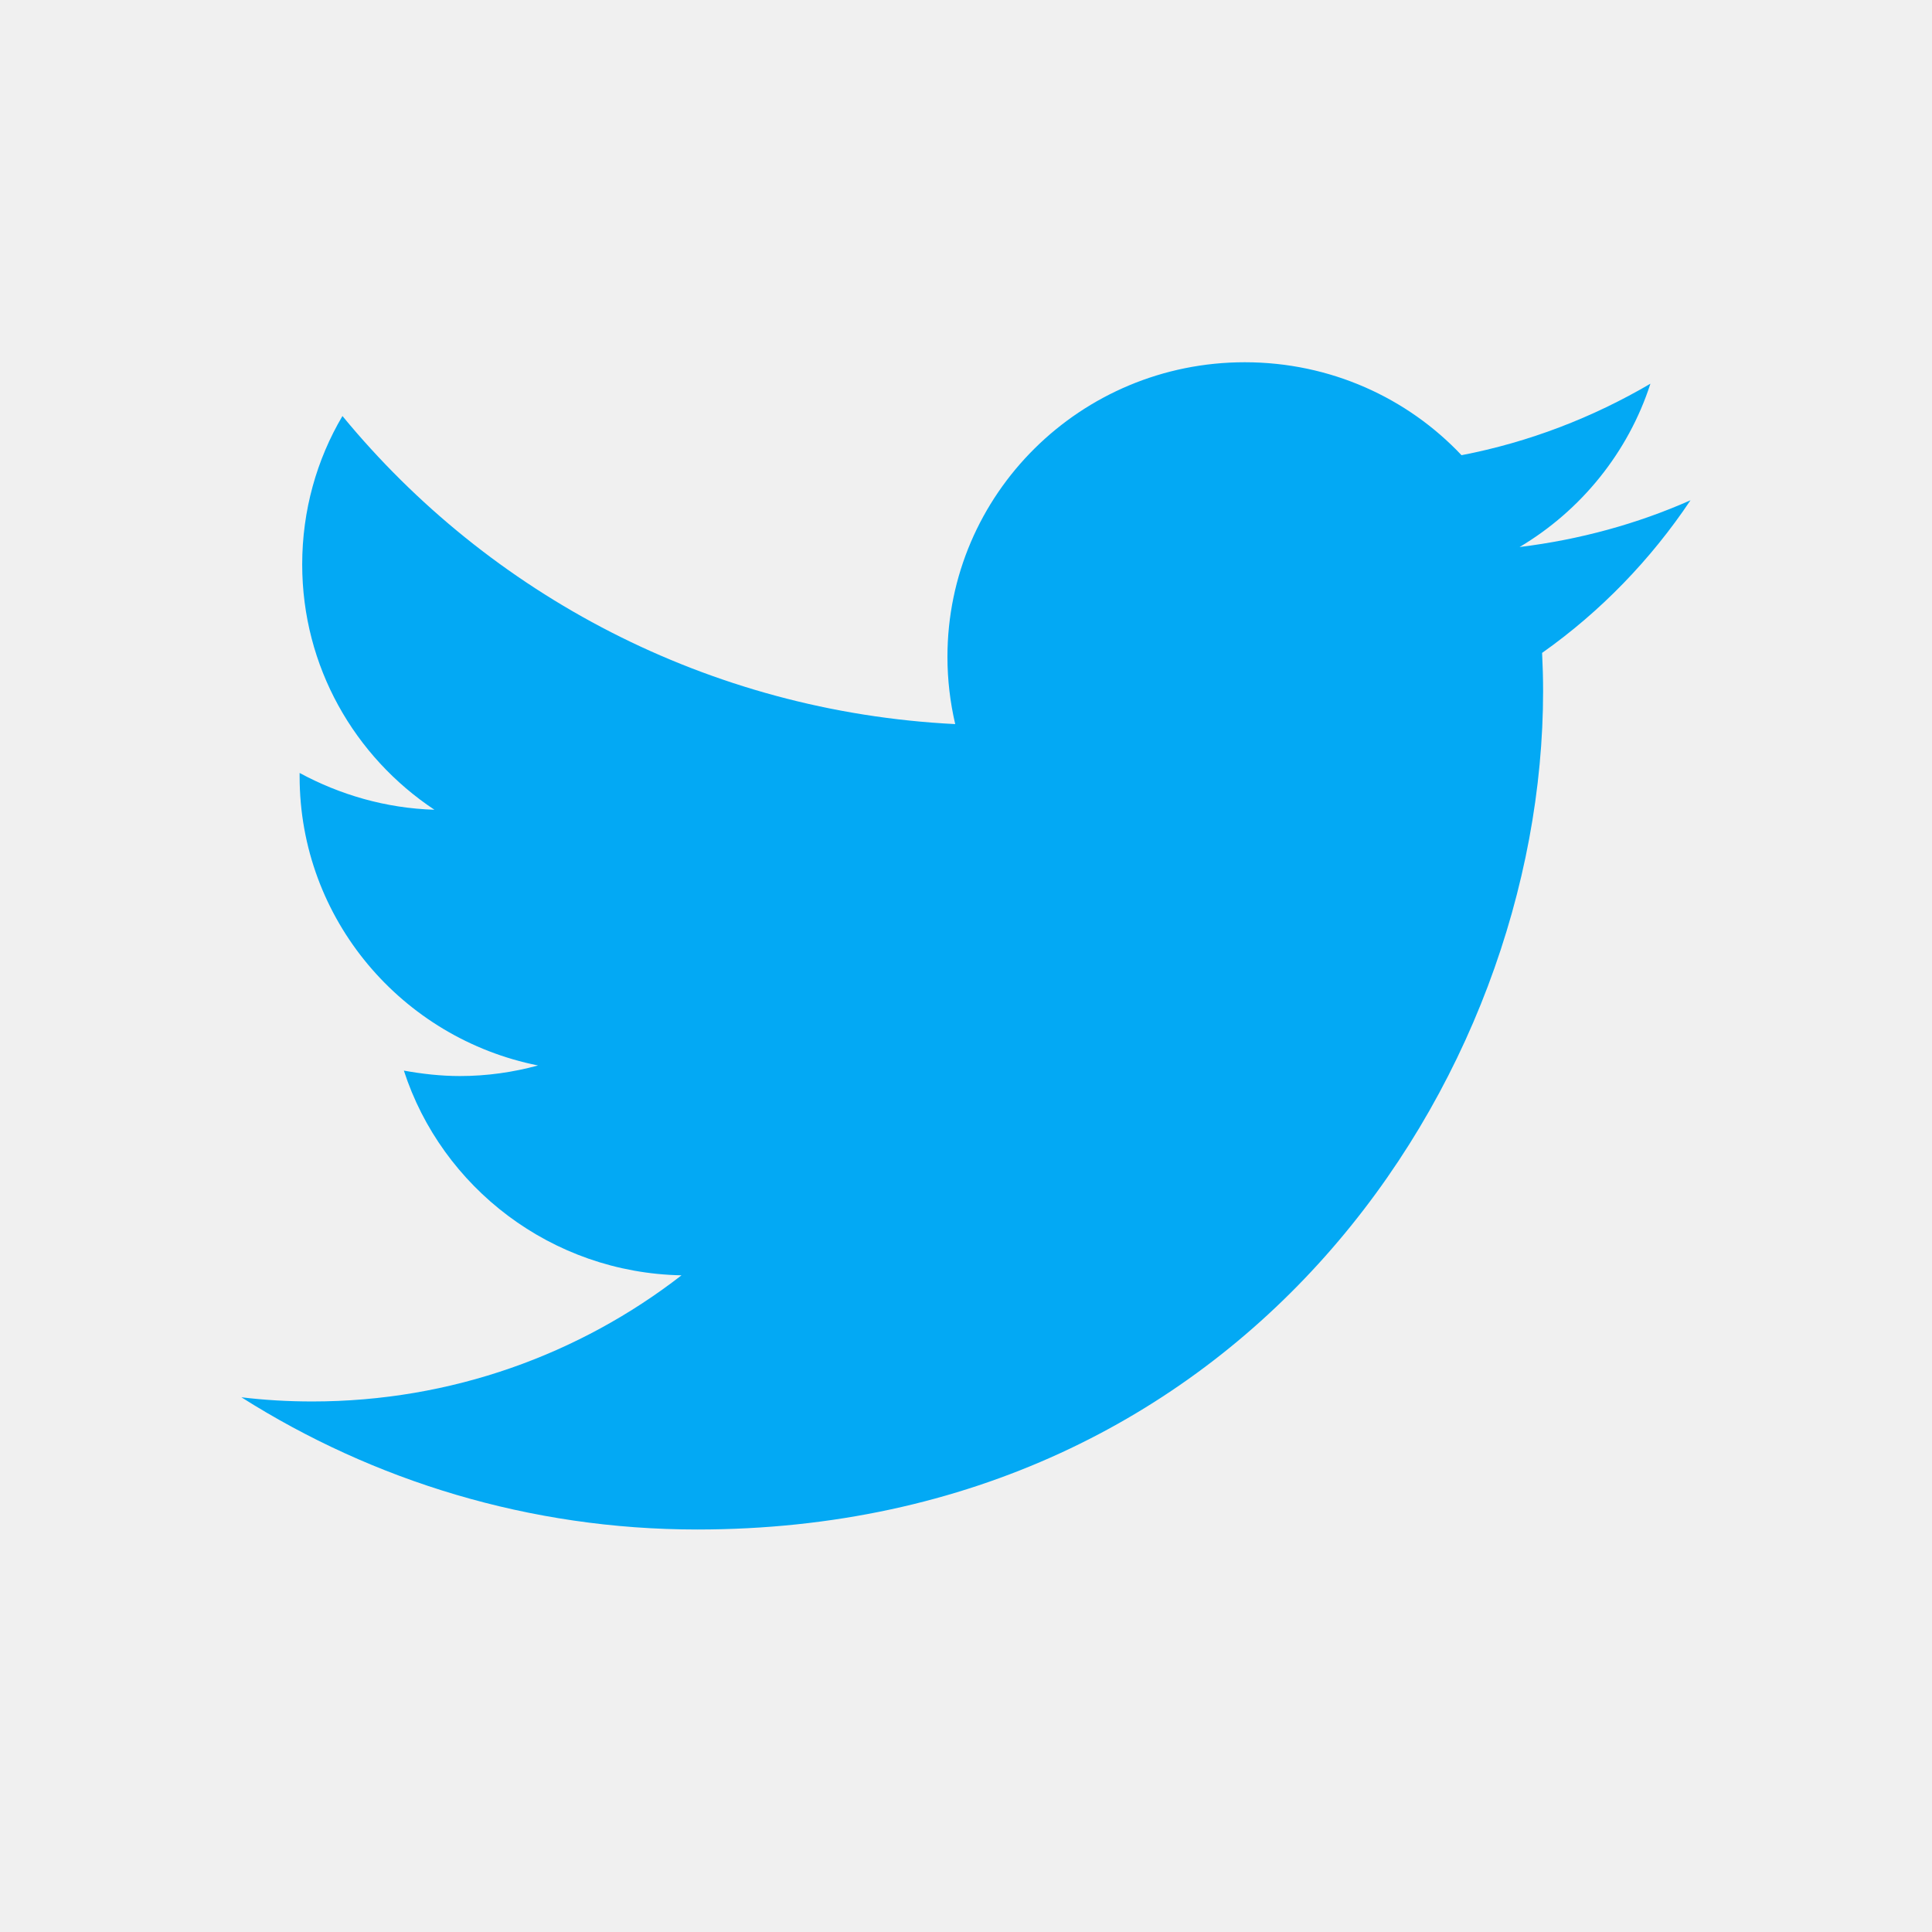
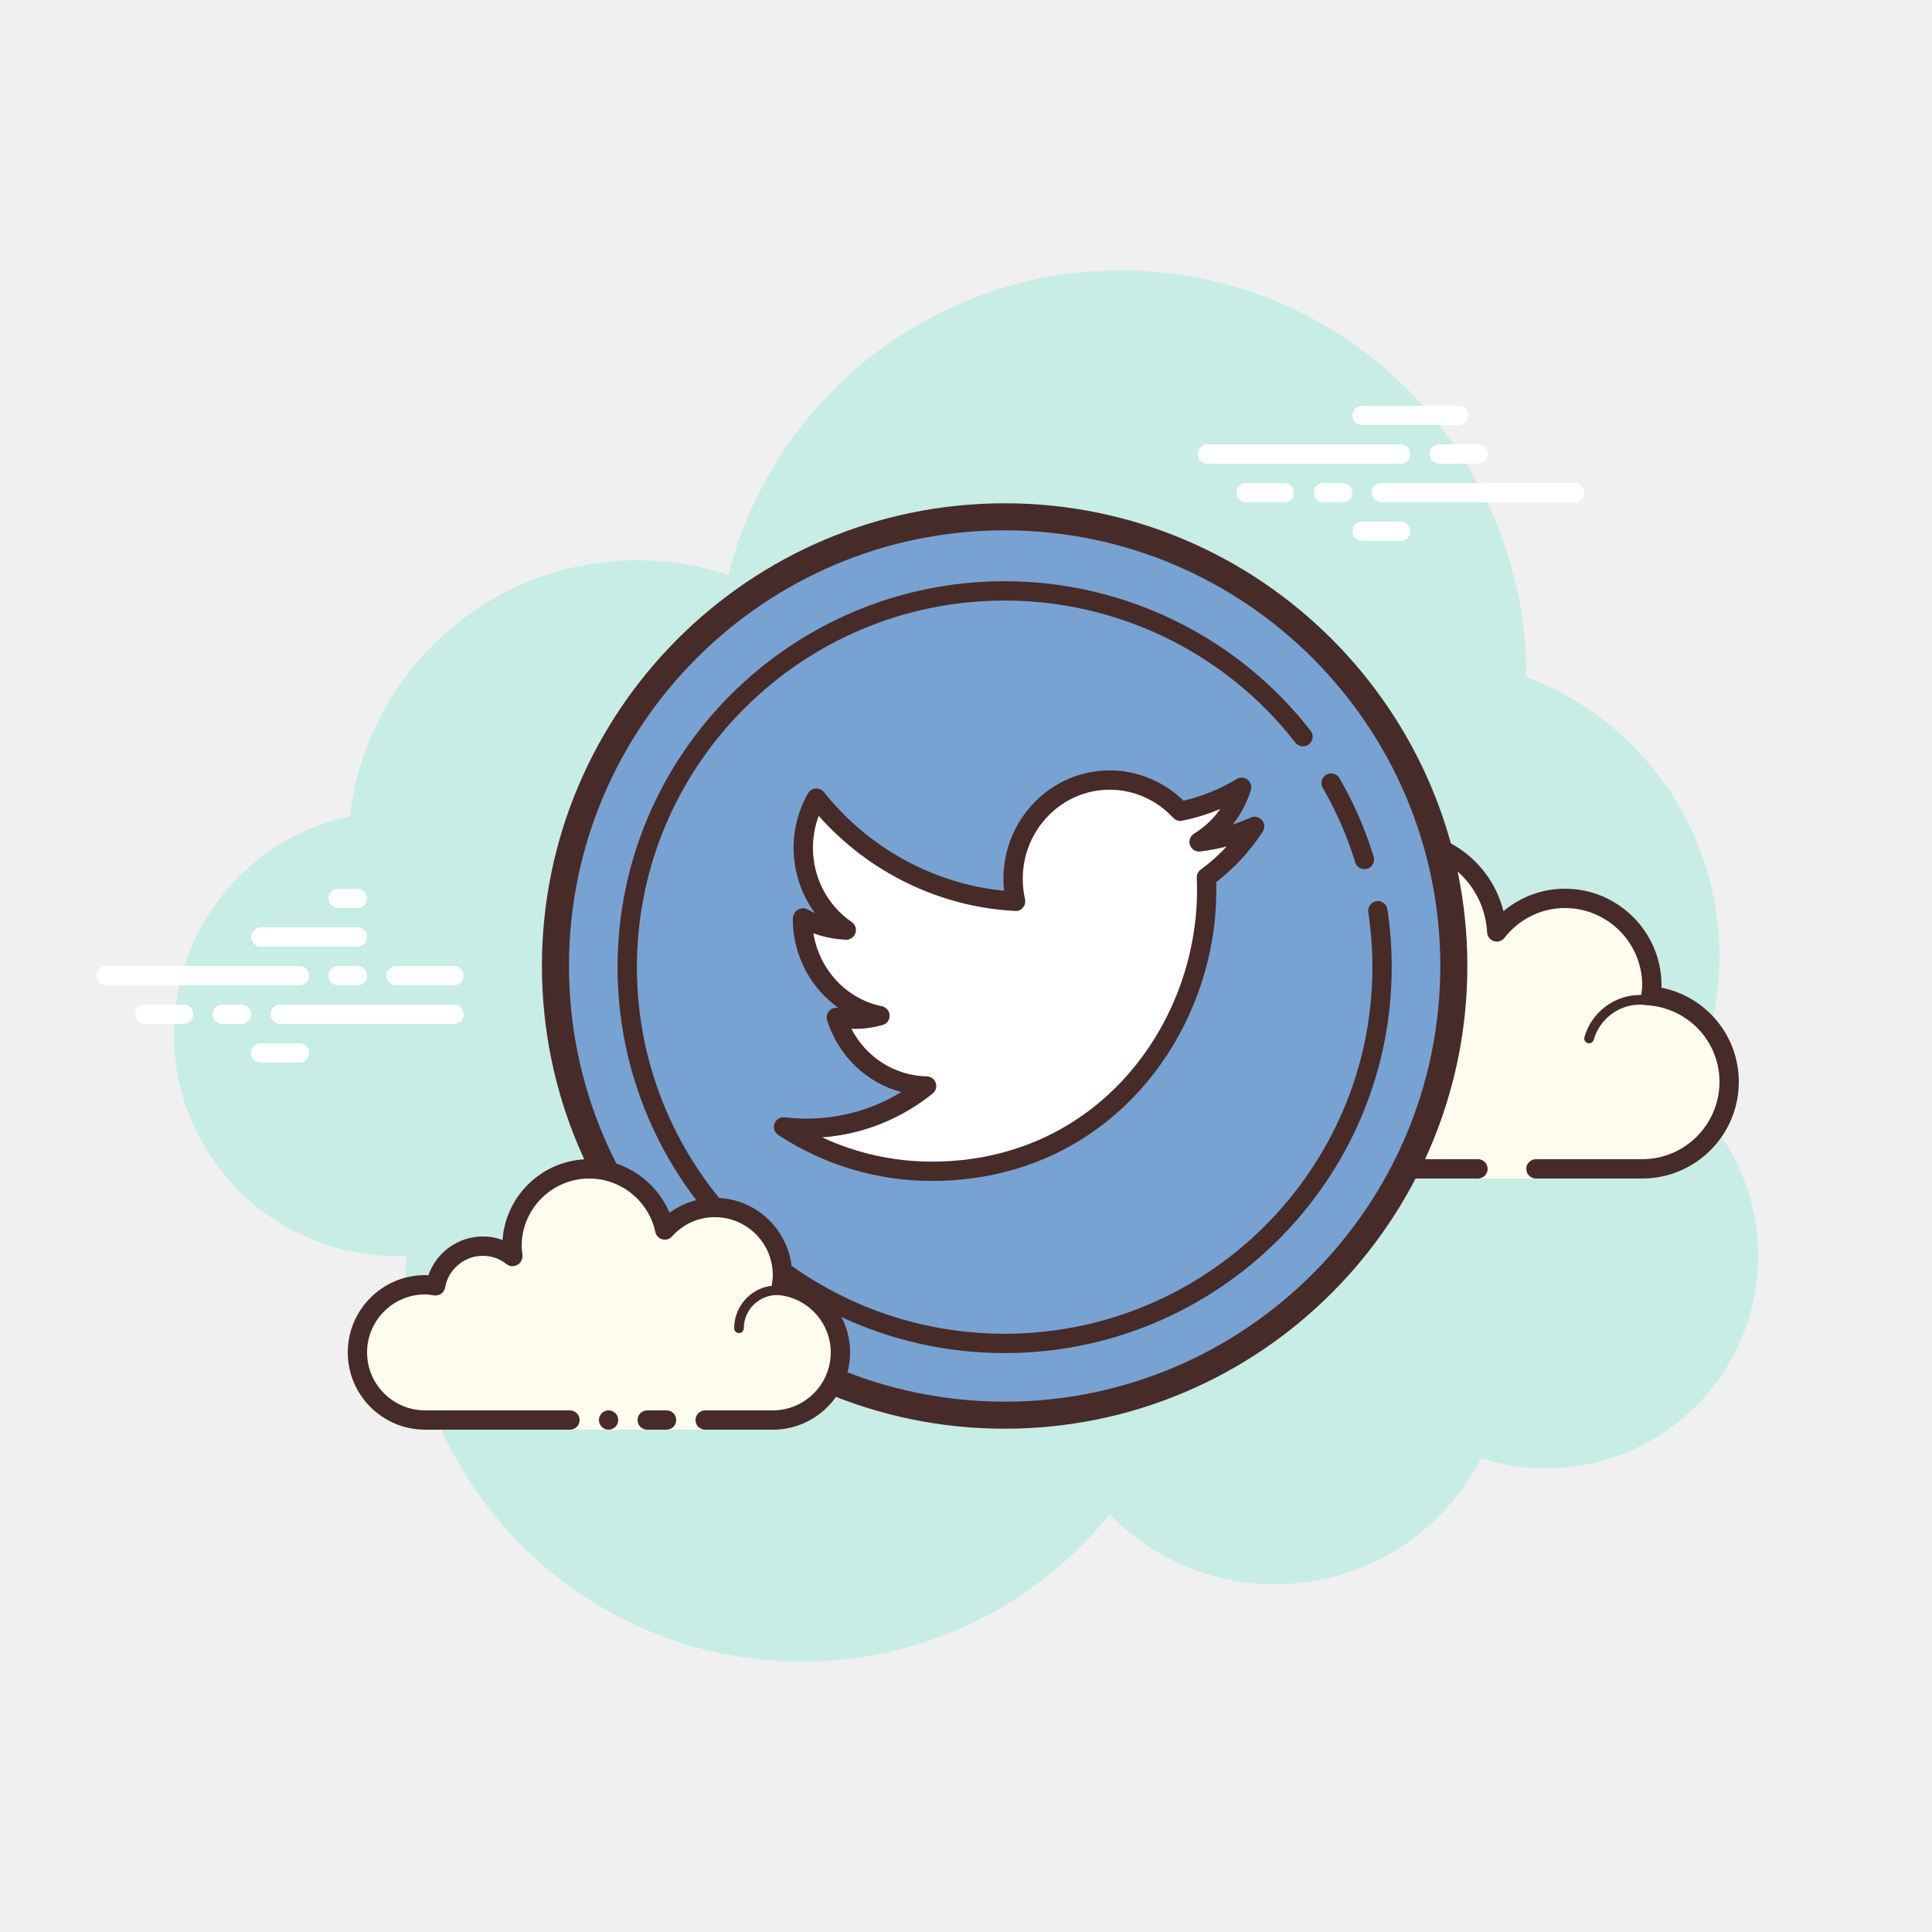
- <svg xmlns="http://www.w3.org/2000/svg" viewBox="0 0 48 48" width="48px" height="48px">
-   <path fill="#03A9F4" d="M42,12.429c-1.323,0.586-2.746,0.977-4.247,1.162c1.526-0.906,2.7-2.351,3.251-4.058c-1.428,0.837-3.01,1.452-4.693,1.776C34.967,9.884,33.05,9,30.926,9c-4.08,0-7.387,3.278-7.387,7.32c0,0.572,0.067,1.129,0.193,1.67c-6.138-0.308-11.582-3.226-15.224-7.654c-0.64,1.082-1,2.349-1,3.686c0,2.541,1.301,4.778,3.285,6.096c-1.211-0.037-2.351-0.374-3.349-0.914c0,0.022,0,0.055,0,0.086c0,3.551,2.547,6.508,5.923,7.181c-0.617,0.169-1.269,0.263-1.941,0.263c-0.477,0-0.942-0.054-1.392-0.135c0.94,2.902,3.667,5.023,6.898,5.086c-2.528,1.96-5.712,3.134-9.174,3.134c-0.598,0-1.183-0.034-1.761-0.104C9.268,36.786,13.152,38,17.321,38c13.585,0,21.017-11.156,21.017-20.834c0-0.317-0.01-0.633-0.025-0.945C39.763,15.197,41.013,13.905,42,12.429" />
+ <svg xmlns="http://www.w3.org/2000/svg" viewBox="0 0 100 100" width="50px" height="50px">
+   <path fill="#c7ede6" d="M87.215,56.71C88.35,54.555,89,52.105,89,49.5c0-6.621-4.159-12.257-10.001-14.478 C78.999,35.015,79,35.008,79,35c0-11.598-9.402-21-21-21c-9.784,0-17.981,6.701-20.313,15.757C36.211,29.272,34.638,29,33,29 c-7.692,0-14.023,5.793-14.89,13.252C12.906,43.353,9,47.969,9,53.5C9,59.851,14.149,65,20.5,65c0.177,0,0.352-0.012,0.526-0.022 C21.022,65.153,21,65.324,21,65.5C21,76.822,30.178,86,41.5,86c6.437,0,12.175-2.972,15.934-7.614C59.612,80.611,62.64,82,66,82 c4.65,0,8.674-2.65,10.666-6.518C77.718,75.817,78.837,76,80,76c6.075,0,11-4.925,11-11C91,61.689,89.53,58.727,87.215,56.71z" />
+   <path fill="#fdfcef" d="M76.5,60.5V61h3v-0.5c0,0,4.242,0,5.5,0c2.485,0,4.5-2.015,4.5-4.5 c0-2.333-1.782-4.229-4.055-4.455C85.467,51.364,85.5,51.187,85.5,51c0-2.485-2.015-4.5-4.5-4.5c-1.438,0-2.703,0.686-3.527,1.736 C77.333,45.6,75.171,43.5,72.5,43.5c-2.761,0-5,2.239-5,5c0,0.446,0.077,0.87,0.187,1.282C67.045,49.005,66.086,48.5,65,48.5 c-1.781,0-3.234,1.335-3.455,3.055C61.364,51.533,61.187,51.5,61,51.5c-2.485,0-4.5,2.015-4.5,4.5s2.015,4.5,4.5,4.5s9.5,0,9.5,0 H76.5z" />
+   <path fill="#472b29" d="M72.5,43c-3.033,0-5.5,2.467-5.5,5.5c0,0.016,0,0.031,0,0.047C66.398,48.192,65.71,48,65,48 c-1.831,0-3.411,1.261-3.858,3.005C61.095,51.002,61.048,51,61,51c-2.757,0-5,2.243-5,5s2.243,5,5,5h15.5 c0.276,0,0.5-0.224,0.5-0.5S76.776,60,76.5,60H61c-2.206,0-4-1.794-4-4s1.794-4,4-4c0.117,0,0.23,0.017,0.343,0.032l0.141,0.019 c0.021,0.003,0.041,0.004,0.062,0.004c0.246,0,0.462-0.185,0.495-0.437C62.232,50.125,63.504,49,65,49 c0.885,0,1.723,0.401,2.301,1.1c0.098,0.118,0.241,0.182,0.386,0.182c0.078,0,0.156-0.018,0.228-0.056 c0.209-0.107,0.314-0.346,0.254-0.573C68.054,49.218,68,48.852,68,48.5c0-2.481,2.019-4.5,4.5-4.5 c2.381,0,4.347,1.872,4.474,4.263c0.011,0.208,0.15,0.387,0.349,0.45c0.05,0.016,0.101,0.024,0.152,0.024 c0.15,0,0.296-0.069,0.392-0.192C78.638,47.563,79.779,47,81,47c2.206,0,4,1.794,4,4c0,0.117-0.017,0.23-0.032,0.343l-0.019,0.141 c-0.016,0.134,0.022,0.268,0.106,0.373c0.084,0.105,0.207,0.172,0.34,0.185C87.451,52.247,89,53.949,89,56c0,2.206-1.794,4-4,4 h-5.5c-0.276,0-0.5,0.224-0.5,0.5s0.224,0.5,0.5,0.5H85c2.757,0,5-2.243,5-5c0-2.397-1.689-4.413-4.003-4.877 C85.999,51.082,86,51.041,86,51c0-2.757-2.243-5-5-5c-1.176,0-2.293,0.416-3.183,1.164C77.219,44.76,75.055,43,72.5,43L72.5,43z" />
+   <path fill="#472b29" d="M71,50c-1.403,0-2.609,0.999-2.913,2.341C67.72,52.119,67.301,52,66.875,52 c-1.202,0-2.198,0.897-2.353,2.068C64.319,54.022,64.126,54,63.937,54c-1.529,0-2.811,1.2-2.918,2.732 C61.01,56.87,61.114,56.99,61.251,57c0.006,0,0.012,0,0.018,0c0.13,0,0.24-0.101,0.249-0.232c0.089-1.271,1.151-2.268,2.419-2.268 c0.229,0,0.47,0.042,0.738,0.127c0.022,0.007,0.045,0.01,0.067,0.01c0.055,0,0.11-0.02,0.156-0.054 C64.962,54.537,65,54.455,65,54.375c0-1.034,0.841-1.875,1.875-1.875c0.447,0,0.885,0.168,1.231,0.473 c0.047,0.041,0.106,0.063,0.165,0.063c0.032,0,0.063-0.006,0.093-0.019c0.088-0.035,0.148-0.117,0.155-0.212 C68.623,51.512,69.712,50.5,71,50.5c0.208,0,0.425,0.034,0.682,0.107c0.023,0.007,0.047,0.01,0.07,0.01 c0.109,0,0.207-0.073,0.239-0.182c0.038-0.133-0.039-0.271-0.172-0.309C71.517,50.04,71.256,50,71,50L71,50z" />
+   <path fill="#472b29" d="M84.883,51.5c-1.326,0-2.508,0.897-2.874,2.182c-0.038,0.133,0.039,0.271,0.172,0.309 C82.205,53.997,82.228,54,82.25,54c0.109,0,0.209-0.072,0.24-0.182C82.795,52.748,83.779,52,84.883,52 c0.117,0,0.23,0.014,0.342,0.029c0.012,0.002,0.023,0.003,0.035,0.003c0.121,0,0.229-0.092,0.246-0.217 c0.019-0.137-0.077-0.263-0.214-0.281C85.158,51.516,85.022,51.5,84.883,51.5L84.883,51.5z" />
+   <path fill="#fff" d="M15.5,51h-10C5.224,51,5,50.776,5,50.5S5.224,50,5.5,50h10c0.276,0,0.5,0.224,0.5,0.5 S15.777,51,15.5,51z" />
+   <path fill="#fff" d="M18.5,51h-1c-0.276,0-0.5-0.224-0.5-0.5s0.224-0.5,0.5-0.5h1c0.276,0,0.5,0.224,0.5,0.5 S18.777,51,18.5,51z" />
+   <path fill="#fff" d="M23.491,53H14.5c-0.276,0-0.5-0.224-0.5-0.5s0.224-0.5,0.5-0.5h8.991c0.276,0,0.5,0.224,0.5,0.5 S23.767,53,23.491,53z" />
+   <path fill="#fff" d="M12.5,53h-1c-0.276,0-0.5-0.224-0.5-0.5s0.224-0.5,0.5-0.5h1c0.276,0,0.5,0.224,0.5,0.5 S12.777,53,12.5,53z" />
+   <path fill="#fff" d="M9.5,53h-2C7.224,53,7,52.776,7,52.5S7.224,52,7.5,52h2c0.276,0,0.5,0.224,0.5,0.5S9.777,53,9.5,53 z" />
+   <path fill="#fff" d="M15.5,55h-2c-0.276,0-0.5-0.224-0.5-0.5s0.224-0.5,0.5-0.5h2c0.276,0,0.5,0.224,0.5,0.5 S15.776,55,15.5,55z" />
+   <path fill="#fff" d="M18.5,46c-0.177,0-0.823,0-1,0c-0.276,0-0.5,0.224-0.5,0.5c0,0.276,0.224,0.5,0.5,0.5 c0.177,0,0.823,0,1,0c0.276,0,0.5-0.224,0.5-0.5C19,46.224,18.776,46,18.5,46z" />
+   <path fill="#fff" d="M18.5,48c-0.177,0-4.823,0-5,0c-0.276,0-0.5,0.224-0.5,0.5c0,0.276,0.224,0.5,0.5,0.5 c0.177,0,4.823,0,5,0c0.276,0,0.5-0.224,0.5-0.5C19,48.224,18.776,48,18.5,48z" />
+   <path fill="#fff" d="M23.5,50c-0.177,0-2.823,0-3,0c-0.276,0-0.5,0.224-0.5,0.5c0,0.276,0.224,0.5,0.5,0.5 c0.177,0,2.823,0,3,0c0.276,0,0.5-0.224,0.5-0.5C24,50.224,23.776,50,23.5,50z" />
+   <g>
+     <path fill="#fff" d="M72.5,24h-10c-0.276,0-0.5-0.224-0.5-0.5s0.224-0.5,0.5-0.5h10c0.276,0,0.5,0.224,0.5,0.5 S72.776,24,72.5,24z" />
+     <path fill="#fff" d="M76.5,24h-2c-0.276,0-0.5-0.224-0.5-0.5s0.224-0.5,0.5-0.5h2c0.276,0,0.5,0.224,0.5,0.5 S76.776,24,76.5,24z" />
+     <path fill="#fff" d="M81.5,26h-10c-0.276,0-0.5-0.224-0.5-0.5s0.224-0.5,0.5-0.5h10c0.276,0,0.5,0.224,0.5,0.5 S81.777,26,81.5,26z" />
+     <path fill="#fff" d="M69.5,26h-1c-0.276,0-0.5-0.224-0.5-0.5s0.224-0.5,0.5-0.5h1c0.276,0,0.5,0.224,0.5,0.5 S69.776,26,69.5,26z" />
+     <path fill="#fff" d="M66.47,26H64.5c-0.276,0-0.5-0.224-0.5-0.5s0.224-0.5,0.5-0.5h1.97c0.276,0,0.5,0.224,0.5,0.5 S66.746,26,66.47,26z" />
+     <path fill="#fff" d="M75.5,22h-5c-0.276,0-0.5-0.224-0.5-0.5s0.224-0.5,0.5-0.5h5c0.276,0,0.5,0.224,0.5,0.5 S75.777,22,75.5,22z" />
+     <path fill="#fff" d="M72.5,28h-2c-0.276,0-0.5-0.224-0.5-0.5s0.224-0.5,0.5-0.5h2c0.276,0,0.5,0.224,0.5,0.5 S72.776,28,72.5,28z" />
+   </g>
+   <g>
+     <circle cx="52" cy="50" r="23.25" fill="#78a2d2" />
+     <path fill="#472b29" d="M52,73.95c-13.206,0-23.95-10.744-23.95-23.95S38.794,26.05,52,26.05S75.95,36.794,75.95,50 S65.206,73.95,52,73.95z M52,27.45c-12.434,0-22.55,10.115-22.55,22.55S39.566,72.55,52,72.55S74.55,62.435,74.55,50 S64.434,27.45,52,27.45z" />
+   </g>
+   <g>
+     <ellipse cx="51.94" cy="50.12" fill="#78a2d2" rx="19.595" ry="19.535" />
+   </g>
+   <g>
+     <path fill="#472b29" d="M70.623,44.987c-0.214,0-0.412-0.138-0.478-0.353c-0.084-0.275-0.175-0.548-0.271-0.816 c-0.375-1.048-0.849-2.069-1.408-3.036c-0.139-0.239-0.057-0.545,0.182-0.683c0.24-0.141,0.545-0.057,0.683,0.183 c0.589,1.019,1.088,2.095,1.483,3.197c0.102,0.283,0.197,0.571,0.287,0.86c0.081,0.265-0.067,0.544-0.331,0.625 C70.721,44.98,70.671,44.987,70.623,44.987z" />
+   </g>
+   <g>
+     <path fill="#472b29" d="M52,70.035c-11.047,0-20.035-8.961-20.035-19.976c0-11.014,8.987-19.975,20.035-19.975 c5.734,0,11.204,2.457,15.007,6.74c0.287,0.323,0.564,0.657,0.831,1c0.169,0.218,0.13,0.532-0.087,0.701 c-0.217,0.171-0.532,0.131-0.702-0.088c-0.253-0.325-0.516-0.642-0.789-0.949c-3.614-4.07-8.811-6.404-14.259-6.404 c-10.496,0-19.035,8.512-19.035,18.975S41.504,69.035,52,69.035s19.035-8.513,19.035-18.976c0-0.955-0.072-1.912-0.213-2.846 c-0.041-0.273,0.147-0.528,0.42-0.569c0.274-0.043,0.528,0.146,0.569,0.419c0.149,0.983,0.224,1.991,0.224,2.996 C72.035,61.074,63.047,70.035,52,70.035z" />
+   </g>
+   <g>
+     <path fill="#fdfcef" d="M36.5,73.5c0,0,1.567,0,3.5,0s3.5-1.567,3.5-3.5c0-1.781-1.335-3.234-3.055-3.455 C40.473,66.366,40.5,66.187,40.5,66c0-1.933-1.567-3.5-3.5-3.5c-1.032,0-1.95,0.455-2.59,1.165 c-0.384-1.808-1.987-3.165-3.91-3.165c-2.209,0-4,1.791-4,4c0,0.191,0.03,0.374,0.056,0.558C26.128,64.714,25.592,64.5,25,64.5 c-1.228,0-2.245,0.887-2.455,2.055C22.366,66.527,22.187,66.5,22,66.5c-1.933,0-3.5,1.567-3.5,3.5s1.567,3.5,3.5,3.5s7.5,0,7.5,0 V74h7V73.5z" />
+     <path fill="#472b29" d="M38.25,69C38.112,69,38,68.888,38,68.75c0-1.223,0.995-2.218,2.218-2.218 c0.034,0.009,0.737-0.001,1.244,0.136c0.133,0.036,0.212,0.173,0.176,0.306c-0.036,0.134-0.173,0.213-0.306,0.176 c-0.444-0.12-1.1-0.12-1.113-0.118c-0.948,0-1.719,0.771-1.719,1.718C38.5,68.888,38.388,69,38.25,69z" />
+     <circle cx="31.5" cy="73.5" r=".5" fill="#472b29" />
+     <path fill="#472b29" d="M40,74h-3.5c-0.276,0-0.5-0.224-0.5-0.5s0.224-0.5,0.5-0.5H40c1.654,0,3-1.346,3-3 c0-1.496-1.125-2.768-2.618-2.959c-0.134-0.018-0.255-0.088-0.336-0.196s-0.115-0.244-0.094-0.377C39.975,66.314,40,66.16,40,66 c0-1.654-1.346-3-3-3c-0.85,0-1.638,0.355-2.219,1c-0.125,0.139-0.321,0.198-0.5,0.148c-0.182-0.049-0.321-0.195-0.36-0.379 C33.58,62.165,32.141,61,30.5,61c-1.93,0-3.5,1.57-3.5,3.5c0,0.143,0.021,0.28,0.041,0.418c0.029,0.203-0.063,0.438-0.242,0.54 c-0.179,0.102-0.396,0.118-0.556-0.01C25.878,65.155,25.449,65,25,65c-0.966,0-1.792,0.691-1.963,1.644 c-0.048,0.267-0.296,0.446-0.569,0.405C22.314,67.025,22.16,67,22,67c-1.654,0-3,1.346-3,3s1.346,3,3,3h7.5 c0.276,0,0.5,0.224,0.5,0.5S29.776,74,29.5,74H22c-2.206,0-4-1.794-4-4s1.794-4,4-4c0.059,0,0.116,0.002,0.174,0.006 C22.588,64.82,23.711,64,25,64c0.349,0,0.689,0.061,1.011,0.18C26.176,61.847,28.126,60,30.5,60c1.831,0,3.466,1.127,4.153,2.774 C35.333,62.276,36.155,62,37,62c2.206,0,4,1.794,4,4c0,0.048-0.001,0.095-0.004,0.142C42.739,66.59,44,68.169,44,70 C44,72.206,42.206,74,40,74z" />
+     <path fill="#472b29" d="M34.5,73c-0.159,0-0.841,0-1,0c-0.276,0-0.5,0.224-0.5,0.5c0,0.276,0.224,0.5,0.5,0.5 c0.159,0,0.841,0,1,0c0.276,0,0.5-0.224,0.5-0.5C35,73.224,34.776,73,34.5,73z" />
+   </g>
+   <g>
+     <path fill="#fff" d="M64.941,42.772c-0.897,0.407-1.86,0.682-2.874,0.804c1.033-0.632,1.826-1.634,2.2-2.827 c-0.967,0.585-2.038,1.011-3.176,1.24c-0.913-0.993-2.213-1.614-3.653-1.614c-2.763,0-5.001,2.288-5.001,5.111 c0,0.4,0.044,0.791,0.128,1.165c-4.158-0.213-7.843-2.248-10.31-5.341c-0.43,0.755-0.677,1.633-0.677,2.57 c0,1.774,0.883,3.338,2.224,4.256c-0.819-0.027-1.591-0.256-2.266-0.639c-0.001,0.021-0.001,0.043-0.001,0.064 c0,2.478,1.724,4.544,4.012,5.013c-0.419,0.116-0.861,0.179-1.318,0.179c-0.323,0-0.636-0.032-0.94-0.091 c0.636,2.03,2.484,3.508,4.672,3.55c-1.711,1.371-3.868,2.189-6.211,2.189c-0.404,0-0.803-0.025-1.193-0.071 c2.213,1.449,4.843,2.295,7.668,2.295c9.201,0,14.233-7.789,14.233-14.545c0-0.221-0.006-0.442-0.015-0.662 C63.422,44.697,64.269,43.799,64.941,42.772z" />
+     <path fill="#472b29" d="M48.225,61.125c-2.82,0-5.566-0.822-7.942-2.377c-0.194-0.127-0.275-0.371-0.196-0.589 c0.08-0.219,0.303-0.361,0.529-0.325c2.109,0.252,4.237-0.209,6.03-1.308c-1.789-0.481-3.254-1.862-3.834-3.715 c-0.053-0.168-0.013-0.352,0.104-0.483c0.117-0.131,0.295-0.192,0.468-0.156c0.007,0.001,0.013,0.002,0.02,0.003 c-1.444-1.024-2.369-2.731-2.369-4.613c0-0.178,0.095-0.375,0.249-0.464c0.154-0.091,0.344-0.123,0.499-0.035 c0.131,0.074,0.267,0.142,0.404,0.202c-0.711-0.961-1.11-2.144-1.11-3.384c0-0.989,0.257-1.964,0.743-2.817 c0.082-0.145,0.23-0.238,0.396-0.251c0.172-0.013,0.327,0.056,0.43,0.187c2.323,2.91,5.693,4.749,9.324,5.106 c-0.021-0.204-0.032-0.411-0.032-0.619c0-3.094,2.467-5.611,5.5-5.611c1.422,0,2.797,0.567,3.818,1.567 c0.967-0.224,1.892-0.6,2.752-1.12c0.178-0.109,0.403-0.094,0.567,0.034c0.164,0.129,0.231,0.345,0.168,0.543 c-0.204,0.65-0.522,1.252-0.933,1.778c0.313-0.104,0.621-0.224,0.922-0.36c0.202-0.092,0.441-0.039,0.586,0.13 c0.145,0.168,0.161,0.412,0.039,0.599c-0.658,1.008-1.467,1.886-2.406,2.613c0.004,0.141,0.006,0.28,0.006,0.421 C62.958,53.476,57.447,61.125,48.225,61.125z M42.556,58.871c1.774,0.824,3.702,1.254,5.669,1.254 c8.597,0,13.733-7.141,13.733-14.045c0-0.215-0.005-0.429-0.014-0.642c-0.007-0.167,0.069-0.325,0.203-0.424 c0.487-0.358,0.937-0.76,1.347-1.201c-0.448,0.117-0.905,0.203-1.368,0.259c-0.229,0.035-0.455-0.109-0.532-0.332 c-0.077-0.222,0.011-0.468,0.211-0.591c0.539-0.329,0.999-0.766,1.358-1.277c-0.636,0.269-1.296,0.472-1.975,0.607 c-0.171,0.038-0.348-0.023-0.466-0.152c-0.848-0.923-2.045-1.452-3.284-1.452c-2.481,0-4.5,2.068-4.5,4.611 c0,0.36,0.039,0.716,0.116,1.055c0.035,0.152-0.004,0.313-0.105,0.433c-0.101,0.12-0.25,0.197-0.409,0.177 c-3.891-0.2-7.552-1.981-10.164-4.921c-0.196,0.524-0.298,1.085-0.298,1.651c0,1.547,0.75,2.983,2.007,3.843 c0.184,0.126,0.262,0.357,0.193,0.568c-0.069,0.211-0.269,0.358-0.492,0.345c-0.575-0.02-1.146-0.132-1.686-0.33 c0.309,1.882,1.706,3.4,3.548,3.777c0.226,0.047,0.391,0.242,0.399,0.473c0.008,0.231-0.143,0.438-0.366,0.499 c-0.525,0.146-1.066,0.214-1.612,0.195c0.754,1.469,2.239,2.429,3.902,2.461c0.21,0.004,0.396,0.14,0.463,0.339 s0.004,0.42-0.161,0.552C46.609,57.937,44.646,58.713,42.556,58.871z" />
+   </g>
</svg>
